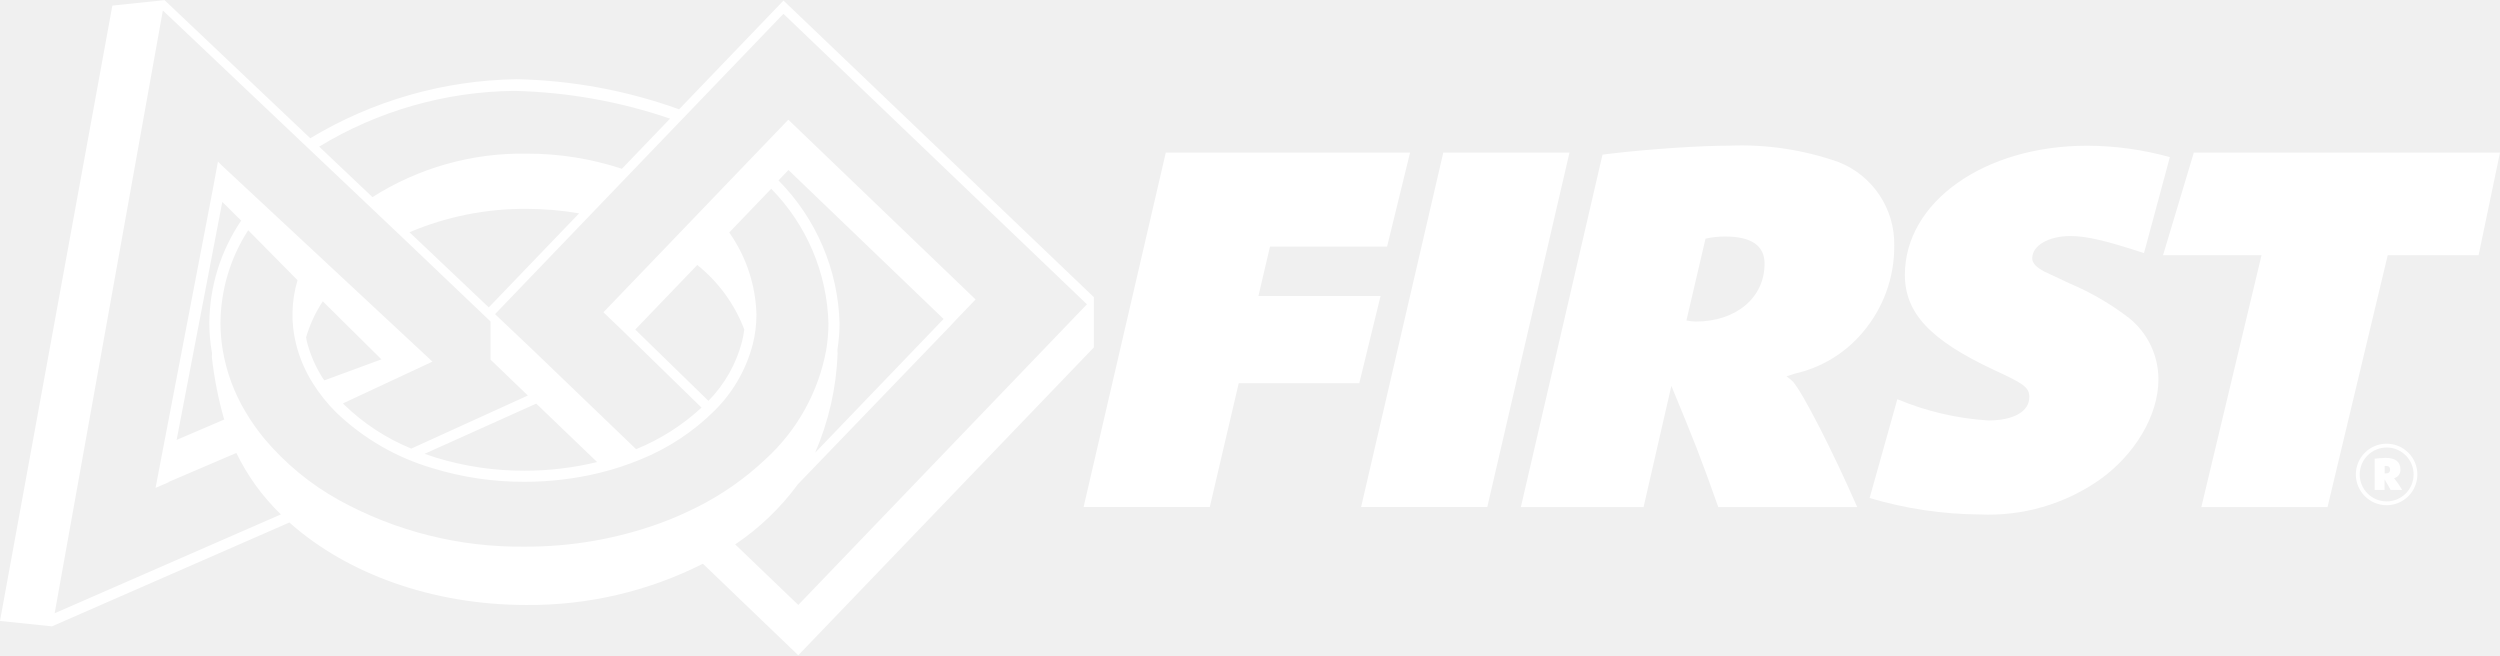
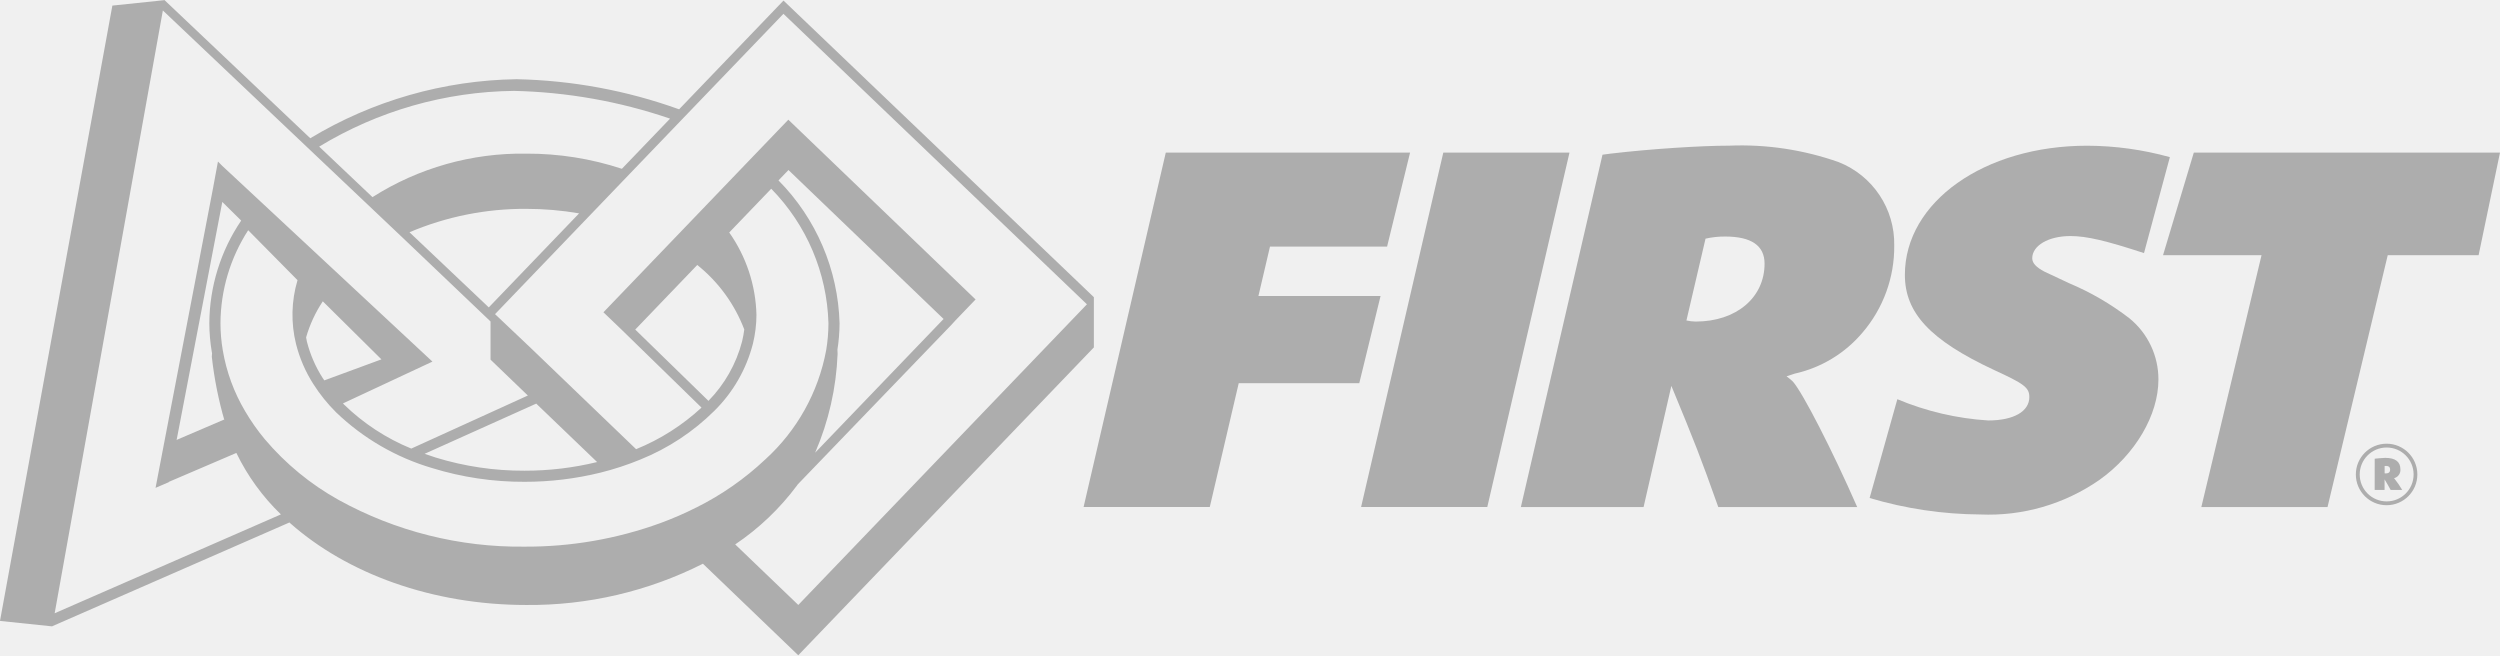
<svg xmlns="http://www.w3.org/2000/svg" id="Group_2346" data-name="Group 2346" width="202.068" height="52.962" viewBox="0 0 202.068 52.962">
-   <path id="Path_96" data-name="Path 96" d="M2252.967,529.188l-.621,3.252,6.2-2.657a14.6,14.6,0,0,1-.945-2.579Z" transform="translate(-2239.447 -493.309)" fill="#fff" />
-   <line id="Line_10" data-name="Line 10" transform="translate(13.521 35.879)" fill="#fff" />
-   <path id="Path_97" data-name="Path 97" d="M2321.259,499.979v-.009l0,.006L2296.168,476l-8.437,8.789a41.266,41.266,0,0,0-13.136-2.433,33.252,33.252,0,0,0-16.676,4.772l-11.766-11.151,0-.013h-.013l-.009-.007v.009l-4.208.44-9.083,49.737,4.228.44,0-.015,19.167-8.384c.031.027.06.056.09.084,4.56,4.023,11.406,6.585,19.061,6.585a31.063,31.063,0,0,0,14.27-3.335l7.706,7.4,23.893-24.884v-4.048l0,0ZM2274.393,483.3A41.933,41.933,0,0,1,2287,485.543l-.152.158-3.729,3.883-.012.013a24.381,24.381,0,0,0-7.718-1.225,22.513,22.513,0,0,0-12.442,3.516l-.048-.046-3.912-3.707-.349-.33A30.967,30.967,0,0,1,2274.393,483.3Zm5.255,9.9-7.3,7.6-6.41-6.074a23.8,23.8,0,0,1,9.447-1.891A25.059,25.059,0,0,1,2279.648,493.2Zm-42.389,32.322,8.746-48.722,12.485,11.833,3.911,3.706,2.989,2.833,7.1,6.766v3.085l3.016,2.9-9.422,4.289a17.058,17.058,0,0,1-5.428-3.552c-.033-.033-.06-.069-.093-.1l7.23-3.378-17-15.834-.335-.337-.406,2.193-4.016,20.93-.622,3.252,1.064-.456.005-.026,5.462-2.34a17.516,17.516,0,0,0,3.6,4.968Zm39.773-16.131,4.072,3.909a24.705,24.705,0,0,1-5.87.7,24.1,24.1,0,0,1-7.182-1.066c-.3-.094-.6-.2-.891-.3l9.022-4.057Zm-17.975-2.692c-.043-.065-.1-.128-.14-.2a10.048,10.048,0,0,1-1.276-2.957c-.026-.106-.037-.214-.059-.32a10.561,10.561,0,0,1,1.35-2.913L2263.67,505Zm-9.095-2.288c.006.028.014.056.019.085-.01.113-.019.219-.019.3a30.743,30.743,0,0,0,1.031,5.179v0l-3.9,1.666,3.716-19.367,1.526,1.51a14.94,14.94,0,0,0-2.575,8.3A14.228,14.228,0,0,0,2249.962,504.413Zm39.16,12.561a27.067,27.067,0,0,1-2.884,1.255,31.67,31.67,0,0,1-11.005,1.911,30.365,30.365,0,0,1-15.011-3.771,21.529,21.529,0,0,1-5.982-4.917,16.908,16.908,0,0,1-1.581-2.251,14.325,14.325,0,0,1-1.812-4.936,13.213,13.213,0,0,1-.186-2.176,13.98,13.98,0,0,1,2.24-7.524l3.988,4.037a9.795,9.795,0,0,0-.121,5.156,10.946,10.946,0,0,0,1.389,3.223,13.2,13.2,0,0,0,1.859,2.312,18.927,18.927,0,0,0,7.767,4.5,25.009,25.009,0,0,0,7.449,1.106,25.525,25.525,0,0,0,6.138-.74,23.03,23.03,0,0,0,3.238-1.063,18.1,18.1,0,0,0,5.976-3.938,11.694,11.694,0,0,0,3.108-5.4,9.929,9.929,0,0,0,.291-2.353,12.06,12.06,0,0,0-2.2-6.658l3.394-3.535a16.167,16.167,0,0,1,4.626,10.877,13.415,13.415,0,0,1-.185,2.176,15.821,15.821,0,0,1-4.913,8.817A23.176,23.176,0,0,1,2289.123,516.974Zm.982-8.616-5.917-5.764,5.012-5.221a12.255,12.255,0,0,1,3.8,5.214,9.1,9.1,0,0,1-.176.96A10.731,10.731,0,0,1,2290.1,508.358Zm10.423-4.132a14.232,14.232,0,0,0,.174-2.135,17.094,17.094,0,0,0-4.937-11.553l.806-.84,12.538,12.039-10.382,10.809a22.319,22.319,0,0,0,1.816-7.993C2300.542,504.456,2300.536,504.345,2300.528,504.225Zm-3.162,20.626-5.1-4.893a20.429,20.429,0,0,0,5-4.77c.018-.024.034-.052.052-.077l12.393-12.868.367-.4,1.618-1.684-15.135-14.53-3.4,3.54-3.752,3.91-2.556,2.663-4.82,5.019,0,0-.417.435,1.406,1.346,6.522,6.359a17.507,17.507,0,0,1-5.288,3.36h0l-4.3-4.131-4.225-4.059-2.876-2.725,6.832-7.116,3.431-3.575,3.729-3.883,9.318-9.7,24.531,23.479Z" transform="translate(-2232.841 -475.954)" fill="#fff" />
+   <path id="Path_96" data-name="Path 96" d="M2252.967,529.188l-.621,3.252,6.2-2.657a14.6,14.6,0,0,1-.945-2.579Z" transform="translate(-2239.447 -493.309)" fill="#ADADAD" />
+   <line id="Line_10" data-name="Line 10" transform="translate(13.521 35.879)" fill="#ADADAD" />
+   <path id="Path_97" data-name="Path 97" d="M2321.259,499.979v-.009l0,.006L2296.168,476l-8.437,8.789a41.266,41.266,0,0,0-13.136-2.433,33.252,33.252,0,0,0-16.676,4.772l-11.766-11.151,0-.013h-.013l-.009-.007v.009l-4.208.44-9.083,49.737,4.228.44,0-.015,19.167-8.384c.031.027.06.056.09.084,4.56,4.023,11.406,6.585,19.061,6.585a31.063,31.063,0,0,0,14.27-3.335l7.706,7.4,23.893-24.884v-4.048l0,0ZM2274.393,483.3A41.933,41.933,0,0,1,2287,485.543l-.152.158-3.729,3.883-.012.013a24.381,24.381,0,0,0-7.718-1.225,22.513,22.513,0,0,0-12.442,3.516l-.048-.046-3.912-3.707-.349-.33A30.967,30.967,0,0,1,2274.393,483.3Zm5.255,9.9-7.3,7.6-6.41-6.074a23.8,23.8,0,0,1,9.447-1.891A25.059,25.059,0,0,1,2279.648,493.2Zm-42.389,32.322,8.746-48.722,12.485,11.833,3.911,3.706,2.989,2.833,7.1,6.766v3.085l3.016,2.9-9.422,4.289a17.058,17.058,0,0,1-5.428-3.552c-.033-.033-.06-.069-.093-.1l7.23-3.378-17-15.834-.335-.337-.406,2.193-4.016,20.93-.622,3.252,1.064-.456.005-.026,5.462-2.34a17.516,17.516,0,0,0,3.6,4.968Zm39.773-16.131,4.072,3.909a24.705,24.705,0,0,1-5.87.7,24.1,24.1,0,0,1-7.182-1.066c-.3-.094-.6-.2-.891-.3l9.022-4.057Zm-17.975-2.692c-.043-.065-.1-.128-.14-.2a10.048,10.048,0,0,1-1.276-2.957c-.026-.106-.037-.214-.059-.32a10.561,10.561,0,0,1,1.35-2.913L2263.67,505Zm-9.095-2.288c.006.028.014.056.019.085-.01.113-.019.219-.019.3a30.743,30.743,0,0,0,1.031,5.179v0l-3.9,1.666,3.716-19.367,1.526,1.51a14.94,14.94,0,0,0-2.575,8.3A14.228,14.228,0,0,0,2249.962,504.413Zm39.16,12.561a27.067,27.067,0,0,1-2.884,1.255,31.67,31.67,0,0,1-11.005,1.911,30.365,30.365,0,0,1-15.011-3.771,21.529,21.529,0,0,1-5.982-4.917,16.908,16.908,0,0,1-1.581-2.251,14.325,14.325,0,0,1-1.812-4.936,13.213,13.213,0,0,1-.186-2.176,13.98,13.98,0,0,1,2.24-7.524l3.988,4.037a9.795,9.795,0,0,0-.121,5.156,10.946,10.946,0,0,0,1.389,3.223,13.2,13.2,0,0,0,1.859,2.312,18.927,18.927,0,0,0,7.767,4.5,25.009,25.009,0,0,0,7.449,1.106,25.525,25.525,0,0,0,6.138-.74,23.03,23.03,0,0,0,3.238-1.063,18.1,18.1,0,0,0,5.976-3.938,11.694,11.694,0,0,0,3.108-5.4,9.929,9.929,0,0,0,.291-2.353,12.06,12.06,0,0,0-2.2-6.658l3.394-3.535a16.167,16.167,0,0,1,4.626,10.877,13.415,13.415,0,0,1-.185,2.176,15.821,15.821,0,0,1-4.913,8.817A23.176,23.176,0,0,1,2289.123,516.974Zm.982-8.616-5.917-5.764,5.012-5.221a12.255,12.255,0,0,1,3.8,5.214,9.1,9.1,0,0,1-.176.96A10.731,10.731,0,0,1,2290.1,508.358Zm10.423-4.132a14.232,14.232,0,0,0,.174-2.135,17.094,17.094,0,0,0-4.937-11.553l.806-.84,12.538,12.039-10.382,10.809a22.319,22.319,0,0,0,1.816-7.993C2300.542,504.456,2300.536,504.345,2300.528,504.225Zm-3.162,20.626-5.1-4.893a20.429,20.429,0,0,0,5-4.77c.018-.024.034-.052.052-.077l12.393-12.868.367-.4,1.618-1.684-15.135-14.53-3.4,3.54-3.752,3.91-2.556,2.663-4.82,5.019,0,0-.417.435,1.406,1.346,6.522,6.359a17.507,17.507,0,0,1-5.288,3.36h0l-4.3-4.131-4.225-4.059-2.876-2.725,6.832-7.116,3.431-3.575,3.729-3.883,9.318-9.7,24.531,23.479Z" transform="translate(-2232.841 -475.954)" fill="#ADADAD" />
  <g id="Group_594" data-name="Group 594" transform="translate(87.584 11.773)">
-     <path id="Path_98" data-name="Path 98" d="M2371.914,494.6h19.745l-1.859,7.6h-9.464l-.936,3.995h9.872l-1.719,7.044h-9.744l-2.339,10.008h-10.2Z" transform="translate(-2365.27 -494.041)" fill="#fff" />
-     <path id="Path_99" data-name="Path 99" d="M2405.828,494.6h10.2l-6.645,28.65h-10.2Z" transform="translate(-2376.754 -494.041)" fill="#fff" />
-     <path id="Path_100" data-name="Path 100" d="M2425.308,494.485l.655-.086c3.275-.387,7.346-.644,9.592-.644a23.672,23.672,0,0,1,8.843,1.331,7.1,7.1,0,0,1,4.491,6.745,10.654,10.654,0,0,1-2.574,7.044,10.028,10.028,0,0,1-5.475,3.308l-.655.215a5.891,5.891,0,0,1,.516.43c.795.9,3.181,5.542,5.194,10.137h-11.229c-1.45-4.081-1.872-5.154-3.791-9.793l-2.246,9.793h-9.919Zm7.532,13.488c3.276,0,5.568-1.933,5.568-4.682,0-1.461-1.076-2.191-3.181-2.191a6.953,6.953,0,0,0-1.591.172l-1.544,6.614A3.9,3.9,0,0,0,2432.841,507.973Z" transform="translate(-2383.367 -493.755)" fill="#fff" />
-     <path id="Path_101" data-name="Path 101" d="M2499.679,494.6h24.748l-1.729,8.294h-7.345l-4.866,20.357h-10.2l4.866-20.357h-7.962Z" transform="translate(-2409.943 -494.041)" fill="#fff" />
-     <path id="Path_102" data-name="Path 102" d="M2523.242,530.18a2.486,2.486,0,1,1,0,4.972,2.486,2.486,0,0,1,0-4.972Zm0,4.664a2.178,2.178,0,1,0-2.173-2.183A2.173,2.173,0,0,0,2523.242,534.844Zm-.962-3.452c.126-.009.145-.019.395-.038s.355-.029.462-.029c.818,0,1.221.317,1.221.923a.683.683,0,0,1-.481.712l-.038.009a.127.127,0,0,1,.048.048,7.413,7.413,0,0,1,.615.9h-.933c-.193-.356-.25-.452-.491-.856v.856h-.8Zm.9,1.192c.221,0,.346-.106.346-.308s-.116-.3-.336-.3a.413.413,0,0,0-.106.009v.587A.341.341,0,0,0,2523.175,532.584Z" transform="translate(-2417.924 -506.09)" fill="#fff" />
+     <path id="Path_98" data-name="Path 98" d="M2371.914,494.6h19.745l-1.859,7.6h-9.464l-.936,3.995h9.872l-1.719,7.044h-9.744l-2.339,10.008h-10.2Z" transform="translate(-2365.27 -494.041)" fill="#ADADAD" />
+     <path id="Path_99" data-name="Path 99" d="M2405.828,494.6h10.2l-6.645,28.65h-10.2Z" transform="translate(-2376.754 -494.041)" fill="#ADADAD" />
+     <path id="Path_100" data-name="Path 100" d="M2425.308,494.485l.655-.086c3.275-.387,7.346-.644,9.592-.644a23.672,23.672,0,0,1,8.843,1.331,7.1,7.1,0,0,1,4.491,6.745,10.654,10.654,0,0,1-2.574,7.044,10.028,10.028,0,0,1-5.475,3.308l-.655.215a5.891,5.891,0,0,1,.516.43c.795.9,3.181,5.542,5.194,10.137h-11.229c-1.45-4.081-1.872-5.154-3.791-9.793l-2.246,9.793h-9.919Zm7.532,13.488c3.276,0,5.568-1.933,5.568-4.682,0-1.461-1.076-2.191-3.181-2.191a6.953,6.953,0,0,0-1.591.172l-1.544,6.614A3.9,3.9,0,0,0,2432.841,507.973Z" transform="translate(-2383.367 -493.755)" fill="#ADADAD" />
+     <path id="Path_101" data-name="Path 101" d="M2499.679,494.6h24.748l-1.729,8.294h-7.345l-4.866,20.357h-10.2l4.866-20.357h-7.962Z" transform="translate(-2409.943 -494.041)" fill="#ADADAD" />
+     <path id="Path_102" data-name="Path 102" d="M2523.242,530.18a2.486,2.486,0,1,1,0,4.972,2.486,2.486,0,0,1,0-4.972Zm0,4.664a2.178,2.178,0,1,0-2.173-2.183A2.173,2.173,0,0,0,2523.242,534.844Zm-.962-3.452c.126-.009.145-.019.395-.038s.355-.029.462-.029c.818,0,1.221.317,1.221.923a.683.683,0,0,1-.481.712l-.038.009a.127.127,0,0,1,.048.048,7.413,7.413,0,0,1,.615.9h-.933c-.193-.356-.25-.452-.491-.856v.856h-.8Zm.9,1.192c.221,0,.346-.106.346-.308s-.116-.3-.336-.3a.413.413,0,0,0-.106.009v.587A.341.341,0,0,0,2523.175,532.584Z" transform="translate(-2417.924 -506.09)" fill="#ADADAD" />
    <g id="Group_593" data-name="Group 593" transform="translate(63.532)">
-       <path id="Path_103" data-name="Path 103" d="M2461.331,522.235a32.061,32.061,0,0,0,8.934,1.33,15.668,15.668,0,0,0,9.638-2.792c2.9-2.062,4.772-5.24,4.772-8.118a6.355,6.355,0,0,0-2.339-4.941,21.83,21.83,0,0,0-4.866-2.835l-2.012-.944c-.655-.344-.983-.688-.983-1.074,0-1.031,1.311-1.8,3.089-1.8,1.33,0,2.915.387,5.944,1.378l2.091-7.756a25.29,25.29,0,0,0-6.679-.924c-8.328,0-14.739,4.553-14.739,10.438,0,3.093,2.059,5.284,7.205,7.689,2.433,1.116,2.854,1.418,2.854,2.191,0,1.159-1.263,1.89-3.322,1.89a22.712,22.712,0,0,1-7.346-1.718h0Z" transform="translate(-2461.331 -493.755)" fill="#fff" />
+       <path id="Path_103" data-name="Path 103" d="M2461.331,522.235a32.061,32.061,0,0,0,8.934,1.33,15.668,15.668,0,0,0,9.638-2.792c2.9-2.062,4.772-5.24,4.772-8.118a6.355,6.355,0,0,0-2.339-4.941,21.83,21.83,0,0,0-4.866-2.835l-2.012-.944c-.655-.344-.983-.688-.983-1.074,0-1.031,1.311-1.8,3.089-1.8,1.33,0,2.915.387,5.944,1.378l2.091-7.756a25.29,25.29,0,0,0-6.679-.924c-8.328,0-14.739,4.553-14.739,10.438,0,3.093,2.059,5.284,7.205,7.689,2.433,1.116,2.854,1.418,2.854,2.191,0,1.159-1.263,1.89-3.322,1.89a22.712,22.712,0,0,1-7.346-1.718h0Z" transform="translate(-2461.331 -493.755)" fill="#ADADAD" />
    </g>
  </g>
</svg>
